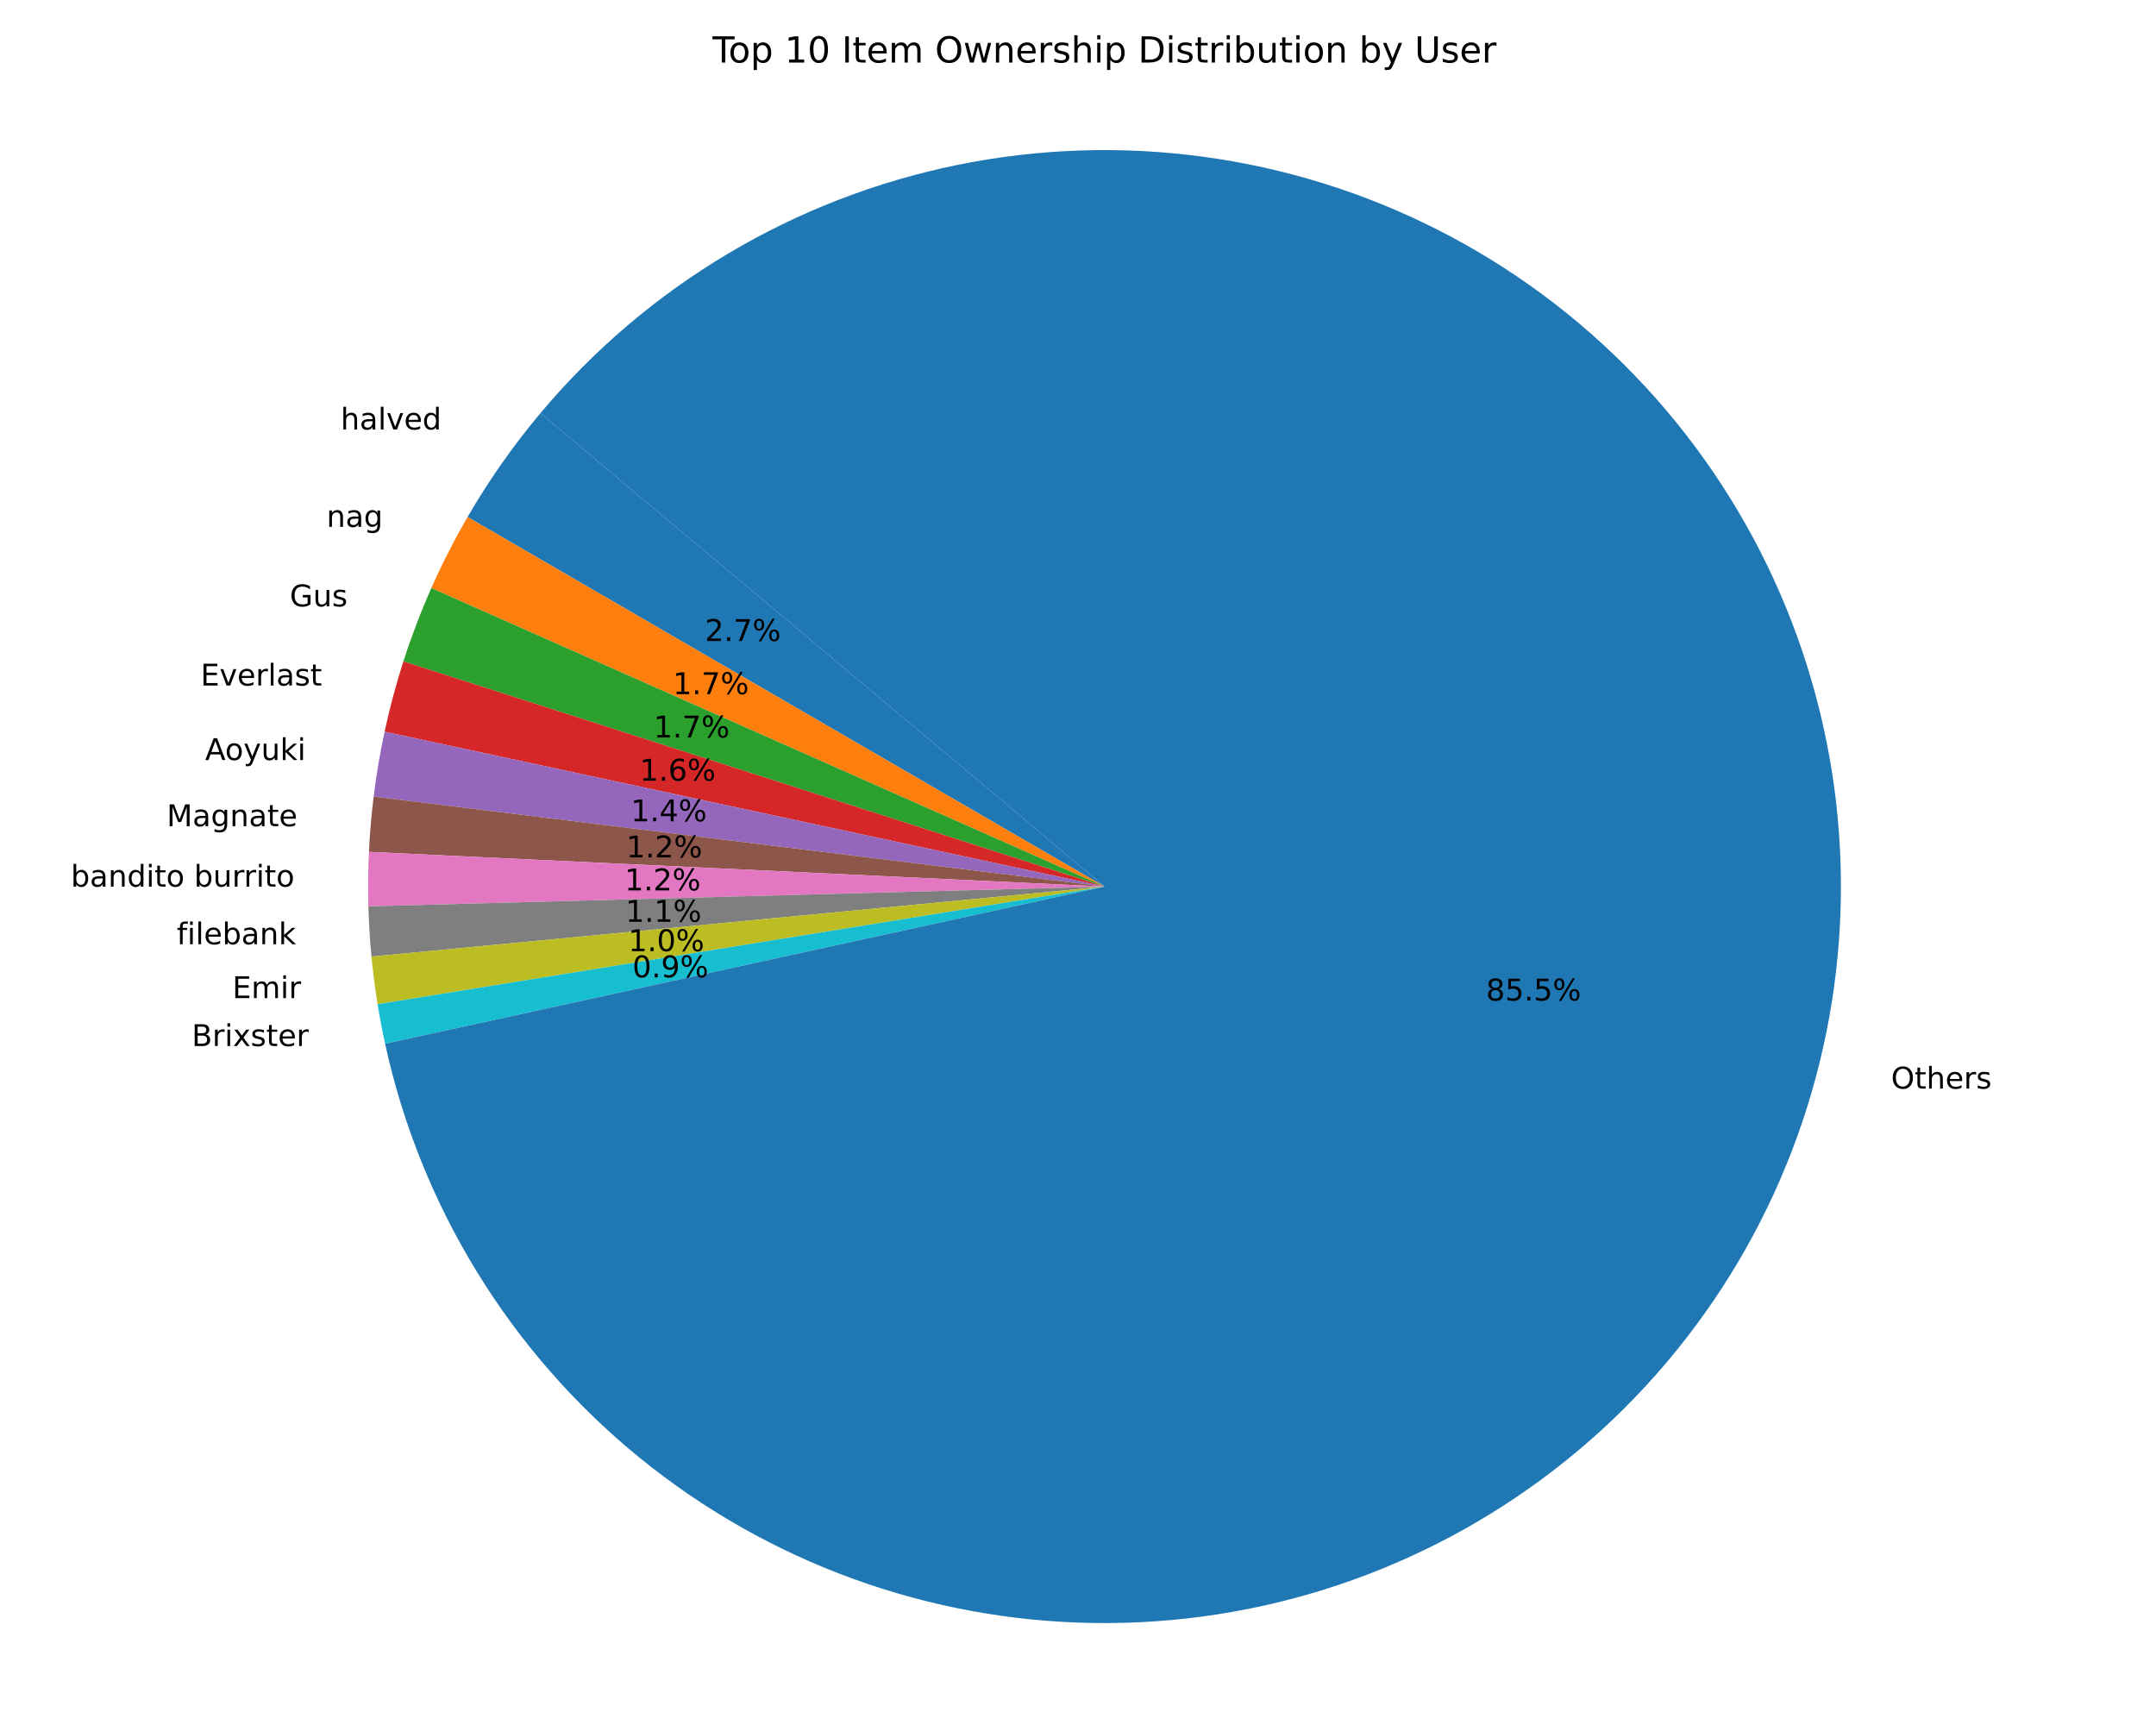
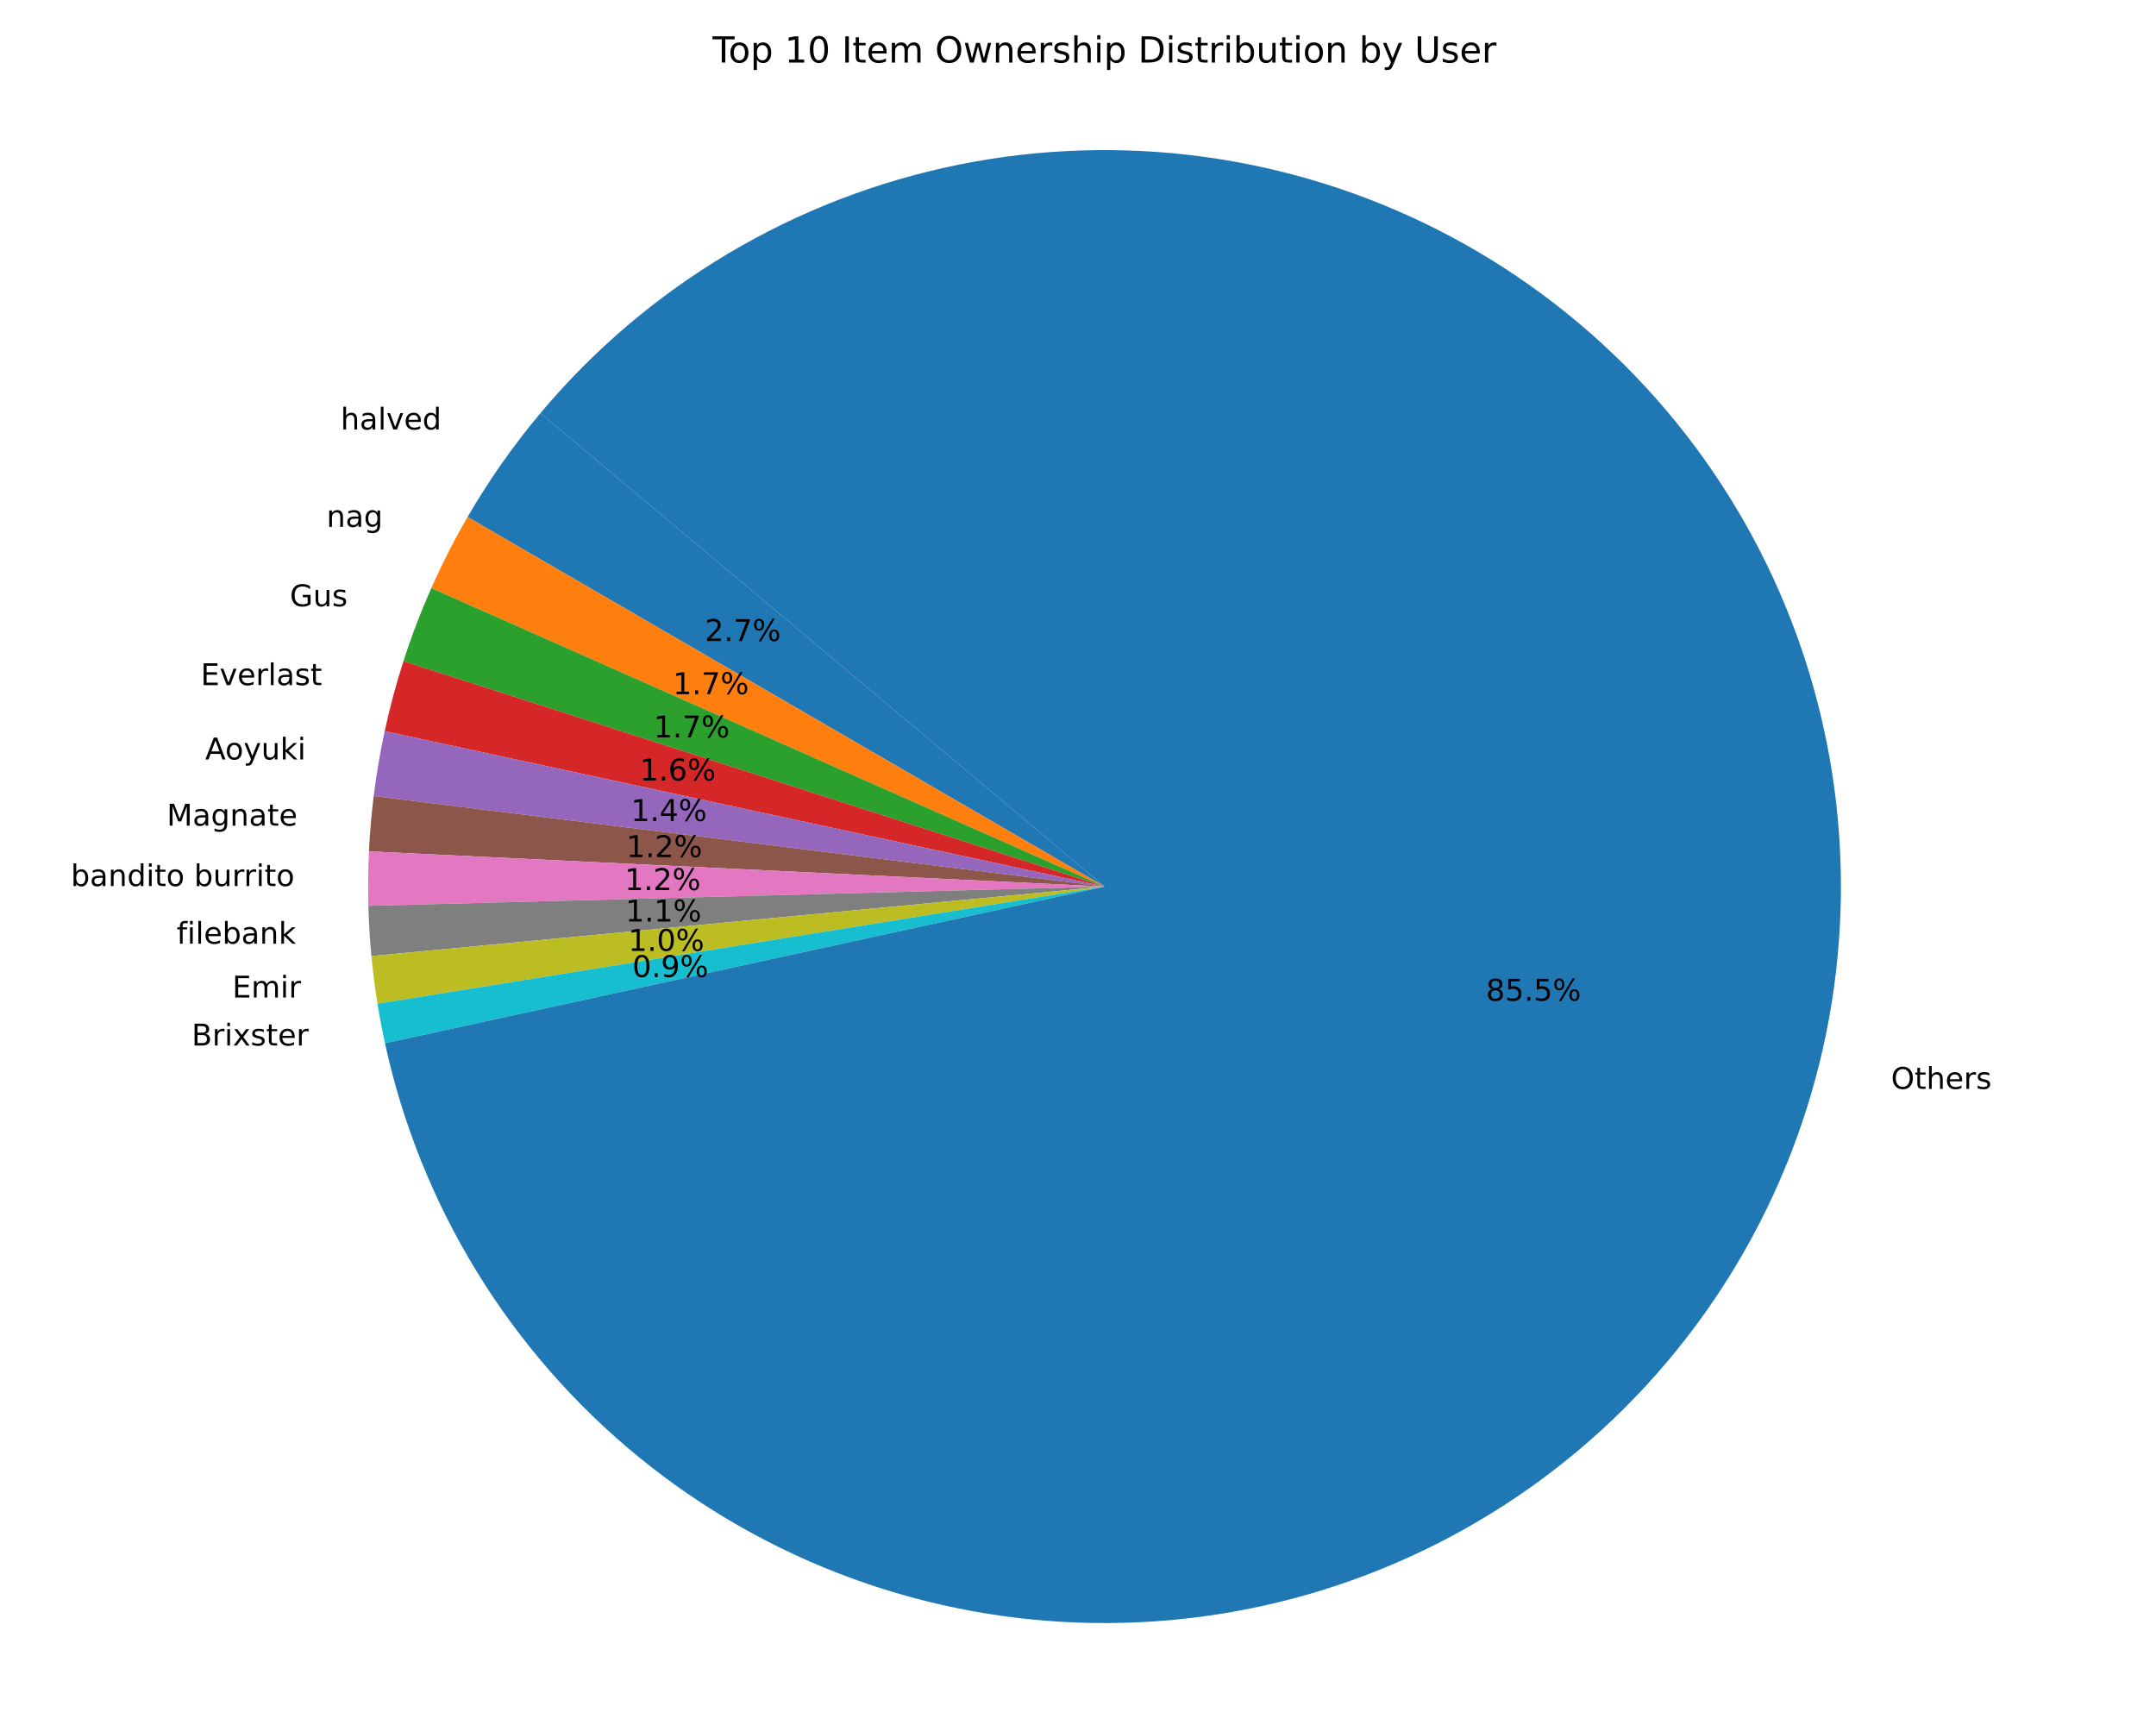
<svg xmlns="http://www.w3.org/2000/svg" xmlns:xlink="http://www.w3.org/1999/xlink" width="720pt" height="576pt" viewBox="0 0 720 576" version="1.1">
  <defs>
    <style type="text/css">*{stroke-linejoin: round; stroke-linecap: butt}</style>
  </defs>
  <g id="figure_1">
    <g id="patch_1">
      <path d="M 0 576  L 720 576  L 720 0  L 0 0  z " style="fill: #ffffff" />
    </g>
    <g id="axes_1">
      <g id="patch_2">
-         <path d="M 180.471 137.963  C 175.926 143.38 171.617 148.989 167.555 154.777  C 163.494 160.565 159.684 166.525 156.136 172.641  L 368.859 296.04  z " style="fill: #1f77b4" />
+         <path d="M 180.47 137.963  C 175.925 143.379 171.616 148.989 167.554 154.777  C 163.493 160.564 159.683 166.525 156.135 172.641  L 368.858 296.04  z " style="fill: #1f77b4" />
      </g>
      <g id="patch_3">
-         <path d="M 156.136 172.641  C 153.908 176.482 151.785 180.382 149.768 184.338  C 147.751 188.294 145.842 192.303 144.042 196.362  L 368.859 296.04  z " style="fill: #ff7f0e" />
+         <path d="M 156.135 172.641  C 153.907 176.481 151.783 180.382 149.767 184.337  C 147.75 188.293 145.84 192.303 144.041 196.362  L 368.858 296.04  z " style="fill: #ff7f0e" />
      </g>
      <g id="patch_4">
-         <path d="M 144.042 196.362  C 142.272 200.356 140.608 204.396 139.052 208.478  C 137.497 212.56 136.051 216.683 134.715 220.842  L 368.859 296.04  z " style="fill: #2ca02c" />
+         <path d="M 144.041 196.362  C 142.276 200.342 140.617 204.369 139.066 208.437  C 137.515 212.506 136.073 216.614 134.74 220.759  L 368.858 296.04  z " style="fill: #2ca02c" />
      </g>
      <g id="patch_5">
-         <path d="M 134.715 220.842  C 133.476 224.7 132.332 228.588 131.285 232.503  C 130.238 236.417 129.288 240.357 128.436 244.319  L 368.859 296.04  z " style="fill: #d62728" />
+         <path d="M 134.74 220.759  C 133.504 224.603 132.363 228.477 131.317 232.377  C 130.272 236.278 129.323 240.203 128.471 244.15  L 368.858 296.04  z " style="fill: #d62728" />
      </g>
      <g id="patch_6">
-         <path d="M 128.436 244.319  C 127.665 247.901 126.975 251.5 126.365 255.113  C 125.755 258.726 125.226 262.352 124.779 265.989  L 368.859 296.04  z " style="fill: #9467bd" />
+         <path d="M 128.471 244.15  C 127.698 247.732 127.005 251.33 126.393 254.943  C 125.78 258.555 125.249 262.181 124.798 265.818  L 368.858 296.04  z " style="fill: #9467bd" />
      </g>
      <g id="patch_7">
-         <path d="M 124.779 265.989  C 124.401 269.055 124.081 272.128 123.82 275.206  C 123.558 278.285 123.354 281.368 123.209 284.454  L 368.859 296.04  z " style="fill: #8c564b" />
+         <path d="M 124.798 265.818  C 124.419 268.884 124.097 271.956 123.833 275.035  C 123.569 278.113 123.363 281.195 123.216 284.281  L 368.858 296.04  z " style="fill: #8c564b" />
      </g>
      <g id="patch_8">
-         <path d="M 123.209 284.454  C 123.066 287.482 122.979 290.513 122.948 293.545  C 122.918 296.576 122.943 299.608 123.024 302.639  L 368.859 296.04  z " style="fill: #e377c2" />
+         <path d="M 123.216 284.281  C 123.071 287.31 122.982 290.341 122.949 293.372  C 122.916 296.404 122.939 299.436 123.018 302.467  L 368.858 296.04  z " style="fill: #e377c2" />
      </g>
      <g id="patch_9">
-         <path d="M 123.024 302.639  C 123.099 305.44 123.222 308.24 123.393 311.036  C 123.564 313.833 123.783 316.627 124.049 319.416  L 368.859 296.04  z " style="fill: #7f7f7f" />
+         <path d="M 123.018 302.467  C 123.091 305.268 123.213 308.067 123.381 310.864  C 123.55 313.661 123.767 316.455 124.031 319.245  L 368.858 296.04  z " style="fill: #7f7f7f" />
      </g>
      <g id="patch_10">
-         <path d="M 124.049 319.416  C 124.303 322.077 124.601 324.733 124.941 327.384  C 125.282 330.035 125.666 332.68 126.093 335.318  L 368.859 296.04  z " style="fill: #bcbd22" />
+         <path d="M 124.031 319.245  C 124.284 321.905 124.579 324.562 124.918 327.213  C 125.257 329.864 125.639 332.509 126.064 335.148  L 368.858 296.04  z " style="fill: #bcbd22" />
      </g>
      <g id="patch_11">
-         <path d="M 126.093 335.318  C 126.451 337.531 126.839 339.739 127.257 341.941  C 127.676 344.143 128.124 346.339 128.603 348.529  L 368.859 296.04  z " style="fill: #17becf" />
+         <path d="M 126.064 335.148  C 126.42 337.361 126.807 339.569 127.224 341.771  C 127.641 343.974 128.087 346.171 128.564 348.361  L 368.858 296.04  z " style="fill: #17becf" />
      </g>
      <g id="patch_12">
-         <path d="M 128.603 348.529  C 134.488 375.471 144.864 401.231 159.295 424.731  C 173.726 448.23 192.007 469.136 213.373 486.572  C 234.739 504.008 258.885 517.726 284.801 527.152  C 310.717 536.578 338.035 541.578 365.61 541.942  C 393.184 542.307 420.624 538.03 446.78 529.292  C 472.937 520.555 497.437 507.479 519.256 490.614  C 541.075 473.749 559.903 453.334 574.949 430.224  C 589.996 407.114 601.049 381.636 607.645 354.86  C 614.241 328.083 616.286 300.387 613.695 272.932  C 611.104 245.477 603.913 218.653 592.424 193.583  C 580.935 168.514 565.31 145.554 546.205 125.667  C 527.1 105.78 504.786 89.248 480.197 76.763  C 455.608 64.278 429.093 56.017 401.764 52.328  C 374.435 48.638 346.679 49.571 319.66 55.088  C 292.64 60.605 266.741 70.628 243.046 84.736  C 219.351 98.844 198.197 116.838 180.471 137.963  L 368.859 296.04  z " style="fill: #1f77b4" />
+         <path d="M 128.564 348.361  C 134.432 375.31 144.792 401.081 159.209 424.593  C 173.627 448.106 191.897 469.026 213.255 486.477  C 234.613 503.928 258.755 517.663 284.669 527.104  C 310.583 536.546 337.901 541.562 365.479 541.941  C 393.057 542.32 420.504 538.057 446.668 529.331  C 472.831 520.604 497.342 507.538 519.171 490.681  C 541 473.823 559.838 453.413 574.896 430.305  C 589.954 407.198 601.018 381.721 607.624 354.944  C 614.23 328.166 616.285 300.467 613.702 273.007  C 611.119 245.548 603.934 218.718 592.45 193.642  C 580.966 168.566 565.345 145.599 546.242 125.706  C 527.139 105.812 504.825 89.273 480.235 76.782  C 455.645 64.291 429.128 56.025 401.795 52.331  C 374.463 48.637 346.704 49.568 319.68 55.083  C 292.657 60.599 266.753 70.621 243.054 84.73  C 219.355 98.839 198.198 116.835 180.47 137.963  L 368.858 296.04  z " style="fill: #1f77b4" />
      </g>
      <g id="matplotlib.axis_1" />
      <g id="matplotlib.axis_2" />
      <g id="text_1">
-         <g transform="translate(113.761 143.4102) scale(0.1 -0.1)">
+         <g transform="translate(113.7597 143.4099) scale(0.1 -0.1)">
          <defs>
            <path id="DejaVuSans-68" d="M 3513 2113  L 3513 0  L 2938 0  L 2938 2094  Q 2938 2591 2744 2837  Q 2550 3084 2163 3084  Q 1697 3084 1428 2787  Q 1159 2491 1159 1978  L 1159 0  L 581 0  L 581 4863  L 1159 4863  L 1159 2956  Q 1366 3272 1645 3428  Q 1925 3584 2291 3584  Q 2894 3584 3203 3211  Q 3513 2838 3513 2113  z " transform="scale(0.015625)" />
            <path id="DejaVuSans-61" d="M 2194 1759  Q 1497 1759 1228 1600  Q 959 1441 959 1056  Q 959 750 1161 570  Q 1363 391 1709 391  Q 2188 391 2477 730  Q 2766 1069 2766 1631  L 2766 1759  L 2194 1759  z M 3341 1997  L 3341 0  L 2766 0  L 2766 531  Q 2569 213 2275 61  Q 1981 -91 1556 -91  Q 1019 -91 701 211  Q 384 513 384 1019  Q 384 1609 779 1909  Q 1175 2209 1959 2209  L 2766 2209  L 2766 2266  Q 2766 2663 2505 2880  Q 2244 3097 1772 3097  Q 1472 3097 1187 3025  Q 903 2953 641 2809  L 641 3341  Q 956 3463 1253 3523  Q 1550 3584 1831 3584  Q 2591 3584 2966 3190  Q 3341 2797 3341 1997  z " transform="scale(0.015625)" />
            <path id="DejaVuSans-6c" d="M 603 4863  L 1178 4863  L 1178 0  L 603 0  L 603 4863  z " transform="scale(0.015625)" />
            <path id="DejaVuSans-76" d="M 191 3500  L 800 3500  L 1894 563  L 2988 3500  L 3597 3500  L 2284 0  L 1503 0  L 191 3500  z " transform="scale(0.015625)" />
            <path id="DejaVuSans-65" d="M 3597 1894  L 3597 1613  L 953 1613  Q 991 1019 1311 708  Q 1631 397 2203 397  Q 2534 397 2845 478  Q 3156 559 3463 722  L 3463 178  Q 3153 47 2828 -22  Q 2503 -91 2169 -91  Q 1331 -91 842 396  Q 353 884 353 1716  Q 353 2575 817 3079  Q 1281 3584 2069 3584  Q 2775 3584 3186 3129  Q 3597 2675 3597 1894  z M 3022 2063  Q 3016 2534 2758 2815  Q 2500 3097 2075 3097  Q 1594 3097 1305 2825  Q 1016 2553 972 2059  L 3022 2063  z " transform="scale(0.015625)" />
            <path id="DejaVuSans-64" d="M 2906 2969  L 2906 4863  L 3481 4863  L 3481 0  L 2906 0  L 2906 525  Q 2725 213 2448 61  Q 2172 -91 1784 -91  Q 1150 -91 751 415  Q 353 922 353 1747  Q 353 2572 751 3078  Q 1150 3584 1784 3584  Q 2172 3584 2448 3432  Q 2725 3281 2906 2969  z M 947 1747  Q 947 1113 1208 752  Q 1469 391 1925 391  Q 2381 391 2643 752  Q 2906 1113 2906 1747  Q 2906 2381 2643 2742  Q 2381 3103 1925 3103  Q 1469 3103 1208 2742  Q 947 2381 947 1747  z " transform="scale(0.015625)" />
          </defs>
          <use xlink:href="#DejaVuSans-68" />
          <use xlink:href="#DejaVuSans-61" transform="translate(63.37891 0)" />
          <use xlink:href="#DejaVuSans-6c" transform="translate(124.6582 0)" />
          <use xlink:href="#DejaVuSans-76" transform="translate(152.4414 0)" />
          <use xlink:href="#DejaVuSans-65" transform="translate(211.6211 0)" />
          <use xlink:href="#DejaVuSans-64" transform="translate(273.1445 0)" />
        </g>
      </g>
      <g id="text_2">
-         <g transform="translate(235.3747 214.0417) scale(0.1 -0.1)">
+         <g transform="translate(235.3735 214.0414) scale(0.1 -0.1)">
          <defs>
            <path id="DejaVuSans-32" d="M 1228 531  L 3431 531  L 3431 0  L 469 0  L 469 531  Q 828 903 1448 1529  Q 2069 2156 2228 2338  Q 2531 2678 2651 2914  Q 2772 3150 2772 3378  Q 2772 3750 2511 3984  Q 2250 4219 1831 4219  Q 1534 4219 1204 4116  Q 875 4013 500 3803  L 500 4441  Q 881 4594 1212 4672  Q 1544 4750 1819 4750  Q 2544 4750 2975 4387  Q 3406 4025 3406 3419  Q 3406 3131 3298 2873  Q 3191 2616 2906 2266  Q 2828 2175 2409 1742  Q 1991 1309 1228 531  z " transform="scale(0.015625)" />
            <path id="DejaVuSans-2e" d="M 684 794  L 1344 794  L 1344 0  L 684 0  L 684 794  z " transform="scale(0.015625)" />
            <path id="DejaVuSans-37" d="M 525 4666  L 3525 4666  L 3525 4397  L 1831 0  L 1172 0  L 2766 4134  L 525 4134  L 525 4666  z " transform="scale(0.015625)" />
            <path id="DejaVuSans-25" d="M 4653 2053  Q 4381 2053 4226 1822  Q 4072 1591 4072 1178  Q 4072 772 4226 539  Q 4381 306 4653 306  Q 4919 306 5073 539  Q 5228 772 5228 1178  Q 5228 1588 5073 1820  Q 4919 2053 4653 2053  z M 4653 2450  Q 5147 2450 5437 2106  Q 5728 1763 5728 1178  Q 5728 594 5436 251  Q 5144 -91 4653 -91  Q 4153 -91 3862 251  Q 3572 594 3572 1178  Q 3572 1766 3864 2108  Q 4156 2450 4653 2450  z M 1428 4353  Q 1159 4353 1004 4120  Q 850 3888 850 3481  Q 850 3069 1003 2837  Q 1156 2606 1428 2606  Q 1700 2606 1854 2837  Q 2009 3069 2009 3481  Q 2009 3884 1853 4118  Q 1697 4353 1428 4353  z M 4250 4750  L 4750 4750  L 1831 -91  L 1331 -91  L 4250 4750  z M 1428 4750  Q 1922 4750 2215 4408  Q 2509 4066 2509 3481  Q 2509 2891 2217 2550  Q 1925 2209 1428 2209  Q 931 2209 642 2551  Q 353 2894 353 3481  Q 353 4063 643 4406  Q 934 4750 1428 4750  z " transform="scale(0.015625)" />
          </defs>
          <use xlink:href="#DejaVuSans-32" />
          <use xlink:href="#DejaVuSans-2e" transform="translate(63.62305 0)" />
          <use xlink:href="#DejaVuSans-37" transform="translate(95.41016 0)" />
          <use xlink:href="#DejaVuSans-25" transform="translate(159.0332 0)" />
        </g>
      </g>
      <g id="text_3">
-         <g transform="translate(109.0447 175.9269) scale(0.1 -0.1)">
+         <g transform="translate(109.0433 175.9266) scale(0.1 -0.1)">
          <defs>
            <path id="DejaVuSans-6e" d="M 3513 2113  L 3513 0  L 2938 0  L 2938 2094  Q 2938 2591 2744 2837  Q 2550 3084 2163 3084  Q 1697 3084 1428 2787  Q 1159 2491 1159 1978  L 1159 0  L 581 0  L 581 3500  L 1159 3500  L 1159 2956  Q 1366 3272 1645 3428  Q 1925 3584 2291 3584  Q 2894 3584 3203 3211  Q 3513 2838 3513 2113  z " transform="scale(0.015625)" />
            <path id="DejaVuSans-67" d="M 2906 1791  Q 2906 2416 2648 2759  Q 2391 3103 1925 3103  Q 1463 3103 1205 2759  Q 947 2416 947 1791  Q 947 1169 1205 825  Q 1463 481 1925 481  Q 2391 481 2648 825  Q 2906 1169 2906 1791  z M 3481 434  Q 3481 -459 3084 -895  Q 2688 -1331 1869 -1331  Q 1566 -1331 1297 -1286  Q 1028 -1241 775 -1147  L 775 -588  Q 1028 -725 1275 -790  Q 1522 -856 1778 -856  Q 2344 -856 2625 -561  Q 2906 -266 2906 331  L 2906 616  Q 2728 306 2450 153  Q 2172 0 1784 0  Q 1141 0 747 490  Q 353 981 353 1791  Q 353 2603 747 3093  Q 1141 3584 1784 3584  Q 2172 3584 2450 3431  Q 2728 3278 2906 2969  L 2906 3500  L 3481 3500  L 3481 434  z " transform="scale(0.015625)" />
          </defs>
          <use xlink:href="#DejaVuSans-6e" />
          <use xlink:href="#DejaVuSans-61" transform="translate(63.37891 0)" />
          <use xlink:href="#DejaVuSans-67" transform="translate(124.6582 0)" />
        </g>
      </g>
      <g id="text_4">
-         <g transform="translate(224.7021 231.778) scale(0.1 -0.1)">
+         <g transform="translate(224.701 231.7779) scale(0.1 -0.1)">
          <defs>
            <path id="DejaVuSans-31" d="M 794 531  L 1825 531  L 1825 4091  L 703 3866  L 703 4441  L 1819 4666  L 2450 4666  L 2450 531  L 3481 531  L 3481 0  L 794 0  L 794 531  z " transform="scale(0.015625)" />
          </defs>
          <use xlink:href="#DejaVuSans-31" />
          <use xlink:href="#DejaVuSans-2e" transform="translate(63.62305 0)" />
          <use xlink:href="#DejaVuSans-37" transform="translate(95.41016 0)" />
          <use xlink:href="#DejaVuSans-25" transform="translate(159.0332 0)" />
        </g>
      </g>
      <g id="text_5">
-         <g transform="translate(96.77626 202.4808) scale(0.1 -0.1)">
+         <g transform="translate(96.79172 202.4363) scale(0.1 -0.1)">
          <defs>
            <path id="DejaVuSans-47" d="M 3809 666  L 3809 1919  L 2778 1919  L 2778 2438  L 4434 2438  L 4434 434  Q 4069 175 3628 42  Q 3188 -91 2688 -91  Q 1594 -91 976 548  Q 359 1188 359 2328  Q 359 3472 976 4111  Q 1594 4750 2688 4750  Q 3144 4750 3555 4637  Q 3966 4525 4313 4306  L 4313 3634  Q 3963 3931 3569 4081  Q 3175 4231 2741 4231  Q 1884 4231 1454 3753  Q 1025 3275 1025 2328  Q 1025 1384 1454 906  Q 1884 428 2741 428  Q 3075 428 3337 486  Q 3600 544 3809 666  z " transform="scale(0.015625)" />
            <path id="DejaVuSans-75" d="M 544 1381  L 544 3500  L 1119 3500  L 1119 1403  Q 1119 906 1312 657  Q 1506 409 1894 409  Q 2359 409 2629 706  Q 2900 1003 2900 1516  L 2900 3500  L 3475 3500  L 3475 0  L 2900 0  L 2900 538  Q 2691 219 2414 64  Q 2138 -91 1772 -91  Q 1169 -91 856 284  Q 544 659 544 1381  z M 1991 3584  L 1991 3584  z " transform="scale(0.015625)" />
            <path id="DejaVuSans-73" d="M 2834 3397  L 2834 2853  Q 2591 2978 2328 3040  Q 2066 3103 1784 3103  Q 1356 3103 1142 2972  Q 928 2841 928 2578  Q 928 2378 1081 2264  Q 1234 2150 1697 2047  L 1894 2003  Q 2506 1872 2764 1633  Q 3022 1394 3022 966  Q 3022 478 2636 193  Q 2250 -91 1575 -91  Q 1294 -91 989 -36  Q 684 19 347 128  L 347 722  Q 666 556 975 473  Q 1284 391 1588 391  Q 1994 391 2212 530  Q 2431 669 2431 922  Q 2431 1156 2273 1281  Q 2116 1406 1581 1522  L 1381 1569  Q 847 1681 609 1914  Q 372 2147 372 2553  Q 372 3047 722 3315  Q 1072 3584 1716 3584  Q 2034 3584 2315 3537  Q 2597 3491 2834 3397  z " transform="scale(0.015625)" />
          </defs>
          <use xlink:href="#DejaVuSans-47" />
          <use xlink:href="#DejaVuSans-75" transform="translate(77.49023 0)" />
          <use xlink:href="#DejaVuSans-73" transform="translate(140.8691 0)" />
        </g>
      </g>
      <g id="text_6">
-         <g transform="translate(218.2727 246.262) scale(0.1 -0.1)">
+         <g transform="translate(218.2808 246.2377) scale(0.1 -0.1)">
          <use xlink:href="#DejaVuSans-31" />
          <use xlink:href="#DejaVuSans-2e" transform="translate(63.62305 0)" />
          <use xlink:href="#DejaVuSans-37" transform="translate(95.41016 0)" />
          <use xlink:href="#DejaVuSans-25" transform="translate(159.0332 0)" />
        </g>
      </g>
      <g id="text_7">
-         <g transform="translate(66.99036 228.9082) scale(0.1 -0.1)">
+         <g transform="translate(67.02573 228.7705) scale(0.1 -0.1)">
          <defs>
            <path id="DejaVuSans-45" d="M 628 4666  L 3578 4666  L 3578 4134  L 1259 4134  L 1259 2753  L 3481 2753  L 3481 2222  L 1259 2222  L 1259 531  L 3634 531  L 3634 0  L 628 0  L 628 4666  z " transform="scale(0.015625)" />
            <path id="DejaVuSans-72" d="M 2631 2963  Q 2534 3019 2420 3045  Q 2306 3072 2169 3072  Q 1681 3072 1420 2755  Q 1159 2438 1159 1844  L 1159 0  L 581 0  L 581 3500  L 1159 3500  L 1159 2956  Q 1341 3275 1631 3429  Q 1922 3584 2338 3584  Q 2397 3584 2469 3576  Q 2541 3569 2628 3553  L 2631 2963  z " transform="scale(0.015625)" />
            <path id="DejaVuSans-74" d="M 1172 4494  L 1172 3500  L 2356 3500  L 2356 3053  L 1172 3053  L 1172 1153  Q 1172 725 1289 603  Q 1406 481 1766 481  L 2356 481  L 2356 0  L 1766 0  Q 1100 0 847 248  Q 594 497 594 1153  L 594 3053  L 172 3053  L 172 3500  L 594 3500  L 594 4494  L 1172 4494  z " transform="scale(0.015625)" />
          </defs>
          <use xlink:href="#DejaVuSans-45" />
          <use xlink:href="#DejaVuSans-76" transform="translate(63.18359 0)" />
          <use xlink:href="#DejaVuSans-65" transform="translate(122.3633 0)" />
          <use xlink:href="#DejaVuSans-72" transform="translate(183.8867 0)" />
          <use xlink:href="#DejaVuSans-6c" transform="translate(225 0)" />
          <use xlink:href="#DejaVuSans-61" transform="translate(252.7832 0)" />
          <use xlink:href="#DejaVuSans-73" transform="translate(314.0625 0)" />
          <use xlink:href="#DejaVuSans-74" transform="translate(366.1621 0)" />
        </g>
      </g>
      <g id="text_8">
-         <g transform="translate(213.6125 260.6769) scale(0.1 -0.1)">
+         <g transform="translate(213.6315 260.6018) scale(0.1 -0.1)">
          <defs>
            <path id="DejaVuSans-36" d="M 2113 2584  Q 1688 2584 1439 2293  Q 1191 2003 1191 1497  Q 1191 994 1439 701  Q 1688 409 2113 409  Q 2538 409 2786 701  Q 3034 994 3034 1497  Q 3034 2003 2786 2293  Q 2538 2584 2113 2584  z M 3366 4563  L 3366 3988  Q 3128 4100 2886 4159  Q 2644 4219 2406 4219  Q 1781 4219 1451 3797  Q 1122 3375 1075 2522  Q 1259 2794 1537 2939  Q 1816 3084 2150 3084  Q 2853 3084 3261 2657  Q 3669 2231 3669 1497  Q 3669 778 3244 343  Q 2819 -91 2113 -91  Q 1303 -91 875 529  Q 447 1150 447 2328  Q 447 3434 972 4092  Q 1497 4750 2381 4750  Q 2619 4750 2861 4703  Q 3103 4656 3366 4563  z " transform="scale(0.015625)" />
          </defs>
          <use xlink:href="#DejaVuSans-31" />
          <use xlink:href="#DejaVuSans-2e" transform="translate(63.62305 0)" />
          <use xlink:href="#DejaVuSans-36" transform="translate(95.41016 0)" />
          <use xlink:href="#DejaVuSans-25" transform="translate(159.0332 0)" />
        </g>
      </g>
      <g id="text_9">
-         <g transform="translate(68.50639 253.7795) scale(0.1 -0.1)">
+         <g transform="translate(68.53657 253.5924) scale(0.1 -0.1)">
          <defs>
            <path id="DejaVuSans-41" d="M 2188 4044  L 1331 1722  L 3047 1722  L 2188 4044  z M 1831 4666  L 2547 4666  L 4325 0  L 3669 0  L 3244 1197  L 1141 1197  L 716 0  L 50 0  L 1831 4666  z " transform="scale(0.015625)" />
            <path id="DejaVuSans-6f" d="M 1959 3097  Q 1497 3097 1228 2736  Q 959 2375 959 1747  Q 959 1119 1226 758  Q 1494 397 1959 397  Q 2419 397 2687 759  Q 2956 1122 2956 1747  Q 2956 2369 2687 2733  Q 2419 3097 1959 3097  z M 1959 3584  Q 2709 3584 3137 3096  Q 3566 2609 3566 1747  Q 3566 888 3137 398  Q 2709 -91 1959 -91  Q 1206 -91 779 398  Q 353 888 353 1747  Q 353 2609 779 3096  Q 1206 3584 1959 3584  z " transform="scale(0.015625)" />
            <path id="DejaVuSans-79" d="M 2059 -325  Q 1816 -950 1584 -1140  Q 1353 -1331 966 -1331  L 506 -1331  L 506 -850  L 844 -850  Q 1081 -850 1212 -737  Q 1344 -625 1503 -206  L 1606 56  L 191 3500  L 800 3500  L 1894 763  L 2988 3500  L 3597 3500  L 2059 -325  z " transform="scale(0.015625)" />
            <path id="DejaVuSans-6b" d="M 581 4863  L 1159 4863  L 1159 1991  L 2875 3500  L 3609 3500  L 1753 1863  L 3688 0  L 2938 0  L 1159 1709  L 1159 0  L 581 0  L 581 4863  z " transform="scale(0.015625)" />
            <path id="DejaVuSans-69" d="M 603 3500  L 1178 3500  L 1178 0  L 603 0  L 603 3500  z M 603 4863  L 1178 4863  L 1178 4134  L 603 4134  L 603 4863  z " transform="scale(0.015625)" />
          </defs>
          <use xlink:href="#DejaVuSans-41" />
          <use xlink:href="#DejaVuSans-6f" transform="translate(66.6582 0)" />
          <use xlink:href="#DejaVuSans-79" transform="translate(127.8398 0)" />
          <use xlink:href="#DejaVuSans-75" transform="translate(187.0195 0)" />
          <use xlink:href="#DejaVuSans-6b" transform="translate(250.3984 0)" />
          <use xlink:href="#DejaVuSans-69" transform="translate(308.3086 0)" />
        </g>
      </g>
      <g id="text_10">
-         <g transform="translate(210.6605 274.2431) scale(0.1 -0.1)">
+         <g transform="translate(210.6766 274.141) scale(0.1 -0.1)">
          <defs>
            <path id="DejaVuSans-34" d="M 2419 4116  L 825 1625  L 2419 1625  L 2419 4116  z M 2253 4666  L 3047 4666  L 3047 1625  L 3713 1625  L 3713 1100  L 3047 1100  L 3047 0  L 2419 0  L 2419 1100  L 313 1100  L 313 1709  L 2253 4666  z " transform="scale(0.015625)" />
          </defs>
          <use xlink:href="#DejaVuSans-31" />
          <use xlink:href="#DejaVuSans-2e" transform="translate(63.62305 0)" />
          <use xlink:href="#DejaVuSans-34" transform="translate(95.41016 0)" />
          <use xlink:href="#DejaVuSans-25" transform="translate(159.0332 0)" />
        </g>
      </g>
      <g id="text_11">
-         <g transform="translate(55.67202 275.8825) scale(0.1 -0.1)">
+         <g transform="translate(55.6867 275.6934) scale(0.1 -0.1)">
          <defs>
            <path id="DejaVuSans-4d" d="M 628 4666  L 1569 4666  L 2759 1491  L 3956 4666  L 4897 4666  L 4897 0  L 4281 0  L 4281 4097  L 3078 897  L 2444 897  L 1241 4097  L 1241 0  L 628 0  L 628 4666  z " transform="scale(0.015625)" />
          </defs>
          <use xlink:href="#DejaVuSans-4d" />
          <use xlink:href="#DejaVuSans-61" transform="translate(86.2793 0)" />
          <use xlink:href="#DejaVuSans-67" transform="translate(147.5586 0)" />
          <use xlink:href="#DejaVuSans-6e" transform="translate(211.0352 0)" />
          <use xlink:href="#DejaVuSans-61" transform="translate(274.4141 0)" />
          <use xlink:href="#DejaVuSans-74" transform="translate(335.6934 0)" />
          <use xlink:href="#DejaVuSans-65" transform="translate(374.9023 0)" />
        </g>
      </g>
      <g id="text_12">
-         <g transform="translate(209.1332 286.2992) scale(0.1 -0.1)">
+         <g transform="translate(209.1409 286.1961) scale(0.1 -0.1)">
          <use xlink:href="#DejaVuSans-31" />
          <use xlink:href="#DejaVuSans-2e" transform="translate(63.62305 0)" />
          <use xlink:href="#DejaVuSans-32" transform="translate(95.41016 0)" />
          <use xlink:href="#DejaVuSans-25" transform="translate(159.0332 0)" />
        </g>
      </g>
      <g id="text_13">
-         <g transform="translate(23.64943 296.0546) scale(0.1 -0.1)">
+         <g transform="translate(23.64996 295.8649) scale(0.1 -0.1)">
          <defs>
            <path id="DejaVuSans-62" d="M 3116 1747  Q 3116 2381 2855 2742  Q 2594 3103 2138 3103  Q 1681 3103 1420 2742  Q 1159 2381 1159 1747  Q 1159 1113 1420 752  Q 1681 391 2138 391  Q 2594 391 2855 752  Q 3116 1113 3116 1747  z M 1159 2969  Q 1341 3281 1617 3432  Q 1894 3584 2278 3584  Q 2916 3584 3314 3078  Q 3713 2572 3713 1747  Q 3713 922 3314 415  Q 2916 -91 2278 -91  Q 1894 -91 1617 61  Q 1341 213 1159 525  L 1159 0  L 581 0  L 581 4863  L 1159 4863  L 1159 2969  z " transform="scale(0.015625)" />
            <path id="DejaVuSans-20" transform="scale(0.015625)" />
          </defs>
          <use xlink:href="#DejaVuSans-62" />
          <use xlink:href="#DejaVuSans-61" transform="translate(63.47656 0)" />
          <use xlink:href="#DejaVuSans-6e" transform="translate(124.7559 0)" />
          <use xlink:href="#DejaVuSans-64" transform="translate(188.1348 0)" />
          <use xlink:href="#DejaVuSans-69" transform="translate(251.6113 0)" />
          <use xlink:href="#DejaVuSans-74" transform="translate(279.3945 0)" />
          <use xlink:href="#DejaVuSans-6f" transform="translate(318.6035 0)" />
          <use xlink:href="#DejaVuSans-20" transform="translate(379.7852 0)" />
          <use xlink:href="#DejaVuSans-62" transform="translate(411.5723 0)" />
          <use xlink:href="#DejaVuSans-75" transform="translate(475.0488 0)" />
          <use xlink:href="#DejaVuSans-72" transform="translate(538.4277 0)" />
          <use xlink:href="#DejaVuSans-72" transform="translate(577.791 0)" />
          <use xlink:href="#DejaVuSans-69" transform="translate(618.9043 0)" />
          <use xlink:href="#DejaVuSans-74" transform="translate(646.6875 0)" />
          <use xlink:href="#DejaVuSans-6f" transform="translate(685.8965 0)" />
        </g>
      </g>
      <g id="text_14">
-         <g transform="translate(208.6104 297.3022) scale(0.1 -0.1)">
+         <g transform="translate(208.6103 297.1987) scale(0.1 -0.1)">
          <use xlink:href="#DejaVuSans-31" />
          <use xlink:href="#DejaVuSans-2e" transform="translate(63.62305 0)" />
          <use xlink:href="#DejaVuSans-32" transform="translate(95.41016 0)" />
          <use xlink:href="#DejaVuSans-25" transform="translate(159.0332 0)" />
        </g>
      </g>
      <g id="text_15">
-         <g transform="translate(59.01238 315.2955) scale(0.1 -0.1)">
+         <g transform="translate(58.99942 315.1062) scale(0.1 -0.1)">
          <defs>
            <path id="DejaVuSans-66" d="M 2375 4863  L 2375 4384  L 1825 4384  Q 1516 4384 1395 4259  Q 1275 4134 1275 3809  L 1275 3500  L 2222 3500  L 2222 3053  L 1275 3053  L 1275 0  L 697 0  L 697 3053  L 147 3053  L 147 3500  L 697 3500  L 697 3744  Q 697 4328 969 4595  Q 1241 4863 1831 4863  L 2375 4863  z " transform="scale(0.015625)" />
          </defs>
          <use xlink:href="#DejaVuSans-66" />
          <use xlink:href="#DejaVuSans-69" transform="translate(35.20508 0)" />
          <use xlink:href="#DejaVuSans-6c" transform="translate(62.98828 0)" />
          <use xlink:href="#DejaVuSans-65" transform="translate(90.77148 0)" />
          <use xlink:href="#DejaVuSans-62" transform="translate(152.2949 0)" />
          <use xlink:href="#DejaVuSans-61" transform="translate(215.7715 0)" />
          <use xlink:href="#DejaVuSans-6e" transform="translate(277.0508 0)" />
          <use xlink:href="#DejaVuSans-6b" transform="translate(340.4297 0)" />
        </g>
      </g>
      <g id="text_16">
-         <g transform="translate(208.8774 307.7972) scale(0.1 -0.1)">
+         <g transform="translate(208.8699 307.694) scale(0.1 -0.1)">
          <use xlink:href="#DejaVuSans-31" />
          <use xlink:href="#DejaVuSans-2e" transform="translate(63.62305 0)" />
          <use xlink:href="#DejaVuSans-31" transform="translate(95.41016 0)" />
          <use xlink:href="#DejaVuSans-25" transform="translate(159.0332 0)" />
        </g>
      </g>
      <g id="text_17">
-         <g transform="translate(77.60104 333.2774) scale(0.1 -0.1)">
+         <g transform="translate(77.57548 333.0894) scale(0.1 -0.1)">
          <defs>
            <path id="DejaVuSans-6d" d="M 3328 2828  Q 3544 3216 3844 3400  Q 4144 3584 4550 3584  Q 5097 3584 5394 3201  Q 5691 2819 5691 2113  L 5691 0  L 5113 0  L 5113 2094  Q 5113 2597 4934 2840  Q 4756 3084 4391 3084  Q 3944 3084 3684 2787  Q 3425 2491 3425 1978  L 3425 0  L 2847 0  L 2847 2094  Q 2847 2600 2669 2842  Q 2491 3084 2119 3084  Q 1678 3084 1418 2786  Q 1159 2488 1159 1978  L 1159 0  L 581 0  L 581 3500  L 1159 3500  L 1159 2956  Q 1356 3278 1631 3431  Q 1906 3584 2284 3584  Q 2666 3584 2933 3390  Q 3200 3197 3328 2828  z " transform="scale(0.015625)" />
          </defs>
          <use xlink:href="#DejaVuSans-45" />
          <use xlink:href="#DejaVuSans-6d" transform="translate(63.18359 0)" />
          <use xlink:href="#DejaVuSans-69" transform="translate(160.5957 0)" />
          <use xlink:href="#DejaVuSans-72" transform="translate(188.3789 0)" />
        </g>
      </g>
      <g id="text_18">
-         <g transform="translate(209.8061 317.6056) scale(0.1 -0.1)">
+         <g transform="translate(209.7918 317.503) scale(0.1 -0.1)">
          <defs>
            <path id="DejaVuSans-30" d="M 2034 4250  Q 1547 4250 1301 3770  Q 1056 3291 1056 2328  Q 1056 1369 1301 889  Q 1547 409 2034 409  Q 2525 409 2770 889  Q 3016 1369 3016 2328  Q 3016 3291 2770 3770  Q 2525 4250 2034 4250  z M 2034 4750  Q 2819 4750 3233 4129  Q 3647 3509 3647 2328  Q 3647 1150 3233 529  Q 2819 -91 2034 -91  Q 1250 -91 836 529  Q 422 1150 422 2328  Q 422 3509 836 4129  Q 1250 4750 2034 4750  z " transform="scale(0.015625)" />
          </defs>
          <use xlink:href="#DejaVuSans-31" />
          <use xlink:href="#DejaVuSans-2e" transform="translate(63.62305 0)" />
          <use xlink:href="#DejaVuSans-30" transform="translate(95.41016 0)" />
          <use xlink:href="#DejaVuSans-25" transform="translate(159.0332 0)" />
        </g>
      </g>
      <g id="text_19">
-         <g transform="translate(64.03454 349.2901) scale(0.1 -0.1)">
+         <g transform="translate(63.99775 349.1039) scale(0.1 -0.1)">
          <defs>
            <path id="DejaVuSans-42" d="M 1259 2228  L 1259 519  L 2272 519  Q 2781 519 3026 730  Q 3272 941 3272 1375  Q 3272 1813 3026 2020  Q 2781 2228 2272 2228  L 1259 2228  z M 1259 4147  L 1259 2741  L 2194 2741  Q 2656 2741 2882 2914  Q 3109 3088 3109 3444  Q 3109 3797 2882 3972  Q 2656 4147 2194 4147  L 1259 4147  z M 628 4666  L 2241 4666  Q 2963 4666 3353 4366  Q 3744 4066 3744 3513  Q 3744 3084 3544 2831  Q 3344 2578 2956 2516  Q 3422 2416 3680 2098  Q 3938 1781 3938 1306  Q 3938 681 3513 340  Q 3088 0 2303 0  L 628 0  L 628 4666  z " transform="scale(0.015625)" />
            <path id="DejaVuSans-78" d="M 3513 3500  L 2247 1797  L 3578 0  L 2900 0  L 1881 1375  L 863 0  L 184 0  L 1544 1831  L 300 3500  L 978 3500  L 1906 2253  L 2834 3500  L 3513 3500  z " transform="scale(0.015625)" />
          </defs>
          <use xlink:href="#DejaVuSans-42" />
          <use xlink:href="#DejaVuSans-72" transform="translate(68.60352 0)" />
          <use xlink:href="#DejaVuSans-69" transform="translate(109.7168 0)" />
          <use xlink:href="#DejaVuSans-78" transform="translate(137.5 0)" />
          <use xlink:href="#DejaVuSans-73" transform="translate(196.6797 0)" />
          <use xlink:href="#DejaVuSans-74" transform="translate(248.7793 0)" />
          <use xlink:href="#DejaVuSans-65" transform="translate(287.9883 0)" />
          <use xlink:href="#DejaVuSans-72" transform="translate(349.5117 0)" />
        </g>
      </g>
      <g id="text_20">
-         <g transform="translate(211.1957 326.3398) scale(0.1 -0.1)">
+         <g transform="translate(211.1753 326.2382) scale(0.1 -0.1)">
          <defs>
            <path id="DejaVuSans-39" d="M 703 97  L 703 672  Q 941 559 1184 500  Q 1428 441 1663 441  Q 2288 441 2617 861  Q 2947 1281 2994 2138  Q 2813 1869 2534 1725  Q 2256 1581 1919 1581  Q 1219 1581 811 2004  Q 403 2428 403 3163  Q 403 3881 828 4315  Q 1253 4750 1959 4750  Q 2769 4750 3195 4129  Q 3622 3509 3622 2328  Q 3622 1225 3098 567  Q 2575 -91 1691 -91  Q 1453 -91 1209 -44  Q 966 3 703 97  z M 1959 2075  Q 2384 2075 2632 2365  Q 2881 2656 2881 3163  Q 2881 3666 2632 3958  Q 2384 4250 1959 4250  Q 1534 4250 1286 3958  Q 1038 3666 1038 3163  Q 1038 2656 1286 2365  Q 1534 2075 1959 2075  z " transform="scale(0.015625)" />
          </defs>
          <use xlink:href="#DejaVuSans-30" />
          <use xlink:href="#DejaVuSans-2e" transform="translate(63.62305 0)" />
          <use xlink:href="#DejaVuSans-39" transform="translate(95.41016 0)" />
          <use xlink:href="#DejaVuSans-25" transform="translate(159.0332 0)" />
        </g>
      </g>
      <g id="text_21">
-         <g transform="translate(631.5237 363.5011) scale(0.1 -0.1)">
+         <g transform="translate(631.5008 363.5933) scale(0.1 -0.1)">
          <defs>
            <path id="DejaVuSans-4f" d="M 2522 4238  Q 1834 4238 1429 3725  Q 1025 3213 1025 2328  Q 1025 1447 1429 934  Q 1834 422 2522 422  Q 3209 422 3611 934  Q 4013 1447 4013 2328  Q 4013 3213 3611 3725  Q 3209 4238 2522 4238  z M 2522 4750  Q 3503 4750 4090 4092  Q 4678 3434 4678 2328  Q 4678 1225 4090 567  Q 3503 -91 2522 -91  Q 1538 -91 948 565  Q 359 1222 359 2328  Q 359 3434 948 4092  Q 1538 4750 2522 4750  z " transform="scale(0.015625)" />
          </defs>
          <use xlink:href="#DejaVuSans-4f" />
          <use xlink:href="#DejaVuSans-74" transform="translate(78.71094 0)" />
          <use xlink:href="#DejaVuSans-68" transform="translate(117.9199 0)" />
          <use xlink:href="#DejaVuSans-65" transform="translate(181.2988 0)" />
          <use xlink:href="#DejaVuSans-72" transform="translate(242.8223 0)" />
          <use xlink:href="#DejaVuSans-73" transform="translate(283.9355 0)" />
        </g>
      </g>
      <g id="text_22">
-         <g transform="translate(496.2472 334.0912) scale(0.1 -0.1)">
+         <g transform="translate(496.2344 334.1415) scale(0.1 -0.1)">
          <defs>
            <path id="DejaVuSans-38" d="M 2034 2216  Q 1584 2216 1326 1975  Q 1069 1734 1069 1313  Q 1069 891 1326 650  Q 1584 409 2034 409  Q 2484 409 2743 651  Q 3003 894 3003 1313  Q 3003 1734 2745 1975  Q 2488 2216 2034 2216  z M 1403 2484  Q 997 2584 770 2862  Q 544 3141 544 3541  Q 544 4100 942 4425  Q 1341 4750 2034 4750  Q 2731 4750 3128 4425  Q 3525 4100 3525 3541  Q 3525 3141 3298 2862  Q 3072 2584 2669 2484  Q 3125 2378 3379 2068  Q 3634 1759 3634 1313  Q 3634 634 3220 271  Q 2806 -91 2034 -91  Q 1263 -91 848 271  Q 434 634 434 1313  Q 434 1759 690 2068  Q 947 2378 1403 2484  z M 1172 3481  Q 1172 3119 1398 2916  Q 1625 2713 2034 2713  Q 2441 2713 2670 2916  Q 2900 3119 2900 3481  Q 2900 3844 2670 4047  Q 2441 4250 2034 4250  Q 1625 4250 1398 4047  Q 1172 3844 1172 3481  z " transform="scale(0.015625)" />
            <path id="DejaVuSans-35" d="M 691 4666  L 3169 4666  L 3169 4134  L 1269 4134  L 1269 2991  Q 1406 3038 1543 3061  Q 1681 3084 1819 3084  Q 2600 3084 3056 2656  Q 3513 2228 3513 1497  Q 3513 744 3044 326  Q 2575 -91 1722 -91  Q 1428 -91 1123 -41  Q 819 9 494 109  L 494 744  Q 775 591 1075 516  Q 1375 441 1709 441  Q 2250 441 2565 725  Q 2881 1009 2881 1497  Q 2881 1984 2565 2268  Q 2250 2553 1709 2553  Q 1456 2553 1204 2497  Q 953 2441 691 2322  L 691 4666  z " transform="scale(0.015625)" />
          </defs>
          <use xlink:href="#DejaVuSans-38" />
          <use xlink:href="#DejaVuSans-35" transform="translate(63.62305 0)" />
          <use xlink:href="#DejaVuSans-2e" transform="translate(127.2461 0)" />
          <use xlink:href="#DejaVuSans-35" transform="translate(159.0332 0)" />
          <use xlink:href="#DejaVuSans-25" transform="translate(222.6562 0)" />
        </g>
      </g>
      <g id="text_23">
-         <g transform="translate(237.9665 20.88) scale(0.12 -0.12)">
+         <g transform="translate(237.9657 20.88) scale(0.12 -0.12)">
          <defs>
            <path id="DejaVuSans-54" d="M -19 4666  L 3928 4666  L 3928 4134  L 2272 4134  L 2272 0  L 1638 0  L 1638 4134  L -19 4134  L -19 4666  z " transform="scale(0.015625)" />
            <path id="DejaVuSans-70" d="M 1159 525  L 1159 -1331  L 581 -1331  L 581 3500  L 1159 3500  L 1159 2969  Q 1341 3281 1617 3432  Q 1894 3584 2278 3584  Q 2916 3584 3314 3078  Q 3713 2572 3713 1747  Q 3713 922 3314 415  Q 2916 -91 2278 -91  Q 1894 -91 1617 61  Q 1341 213 1159 525  z M 3116 1747  Q 3116 2381 2855 2742  Q 2594 3103 2138 3103  Q 1681 3103 1420 2742  Q 1159 2381 1159 1747  Q 1159 1113 1420 752  Q 1681 391 2138 391  Q 2594 391 2855 752  Q 3116 1113 3116 1747  z " transform="scale(0.015625)" />
            <path id="DejaVuSans-49" d="M 628 4666  L 1259 4666  L 1259 0  L 628 0  L 628 4666  z " transform="scale(0.015625)" />
            <path id="DejaVuSans-77" d="M 269 3500  L 844 3500  L 1563 769  L 2278 3500  L 2956 3500  L 3675 769  L 4391 3500  L 4966 3500  L 4050 0  L 3372 0  L 2619 2869  L 1863 0  L 1184 0  L 269 3500  z " transform="scale(0.015625)" />
            <path id="DejaVuSans-44" d="M 1259 4147  L 1259 519  L 2022 519  Q 2988 519 3436 956  Q 3884 1394 3884 2338  Q 3884 3275 3436 3711  Q 2988 4147 2022 4147  L 1259 4147  z M 628 4666  L 1925 4666  Q 3281 4666 3915 4102  Q 4550 3538 4550 2338  Q 4550 1131 3912 565  Q 3275 0 1925 0  L 628 0  L 628 4666  z " transform="scale(0.015625)" />
            <path id="DejaVuSans-55" d="M 556 4666  L 1191 4666  L 1191 1831  Q 1191 1081 1462 751  Q 1734 422 2344 422  Q 2950 422 3222 751  Q 3494 1081 3494 1831  L 3494 4666  L 4128 4666  L 4128 1753  Q 4128 841 3676 375  Q 3225 -91 2344 -91  Q 1459 -91 1007 375  Q 556 841 556 1753  L 556 4666  z " transform="scale(0.015625)" />
          </defs>
          <use xlink:href="#DejaVuSans-54" />
          <use xlink:href="#DejaVuSans-6f" transform="translate(44.08398 0)" />
          <use xlink:href="#DejaVuSans-70" transform="translate(105.2656 0)" />
          <use xlink:href="#DejaVuSans-20" transform="translate(168.7422 0)" />
          <use xlink:href="#DejaVuSans-31" transform="translate(200.5293 0)" />
          <use xlink:href="#DejaVuSans-30" transform="translate(264.1523 0)" />
          <use xlink:href="#DejaVuSans-20" transform="translate(327.7754 0)" />
          <use xlink:href="#DejaVuSans-49" transform="translate(359.5625 0)" />
          <use xlink:href="#DejaVuSans-74" transform="translate(389.0547 0)" />
          <use xlink:href="#DejaVuSans-65" transform="translate(428.2637 0)" />
          <use xlink:href="#DejaVuSans-6d" transform="translate(489.7871 0)" />
          <use xlink:href="#DejaVuSans-20" transform="translate(587.1992 0)" />
          <use xlink:href="#DejaVuSans-4f" transform="translate(618.9863 0)" />
          <use xlink:href="#DejaVuSans-77" transform="translate(697.6973 0)" />
          <use xlink:href="#DejaVuSans-6e" transform="translate(779.4844 0)" />
          <use xlink:href="#DejaVuSans-65" transform="translate(842.8633 0)" />
          <use xlink:href="#DejaVuSans-72" transform="translate(904.3867 0)" />
          <use xlink:href="#DejaVuSans-73" transform="translate(945.5 0)" />
          <use xlink:href="#DejaVuSans-68" transform="translate(997.5996 0)" />
          <use xlink:href="#DejaVuSans-69" transform="translate(1060.979 0)" />
          <use xlink:href="#DejaVuSans-70" transform="translate(1088.762 0)" />
          <use xlink:href="#DejaVuSans-20" transform="translate(1152.238 0)" />
          <use xlink:href="#DejaVuSans-44" transform="translate(1184.025 0)" />
          <use xlink:href="#DejaVuSans-69" transform="translate(1261.027 0)" />
          <use xlink:href="#DejaVuSans-73" transform="translate(1288.811 0)" />
          <use xlink:href="#DejaVuSans-74" transform="translate(1340.91 0)" />
          <use xlink:href="#DejaVuSans-72" transform="translate(1380.119 0)" />
          <use xlink:href="#DejaVuSans-69" transform="translate(1421.232 0)" />
          <use xlink:href="#DejaVuSans-62" transform="translate(1449.016 0)" />
          <use xlink:href="#DejaVuSans-75" transform="translate(1512.492 0)" />
          <use xlink:href="#DejaVuSans-74" transform="translate(1575.871 0)" />
          <use xlink:href="#DejaVuSans-69" transform="translate(1615.08 0)" />
          <use xlink:href="#DejaVuSans-6f" transform="translate(1642.863 0)" />
          <use xlink:href="#DejaVuSans-6e" transform="translate(1704.045 0)" />
          <use xlink:href="#DejaVuSans-20" transform="translate(1767.424 0)" />
          <use xlink:href="#DejaVuSans-62" transform="translate(1799.211 0)" />
          <use xlink:href="#DejaVuSans-79" transform="translate(1862.688 0)" />
          <use xlink:href="#DejaVuSans-20" transform="translate(1921.867 0)" />
          <use xlink:href="#DejaVuSans-55" transform="translate(1953.654 0)" />
          <use xlink:href="#DejaVuSans-73" transform="translate(2026.848 0)" />
          <use xlink:href="#DejaVuSans-65" transform="translate(2078.947 0)" />
          <use xlink:href="#DejaVuSans-72" transform="translate(2140.471 0)" />
        </g>
      </g>
    </g>
  </g>
</svg>
